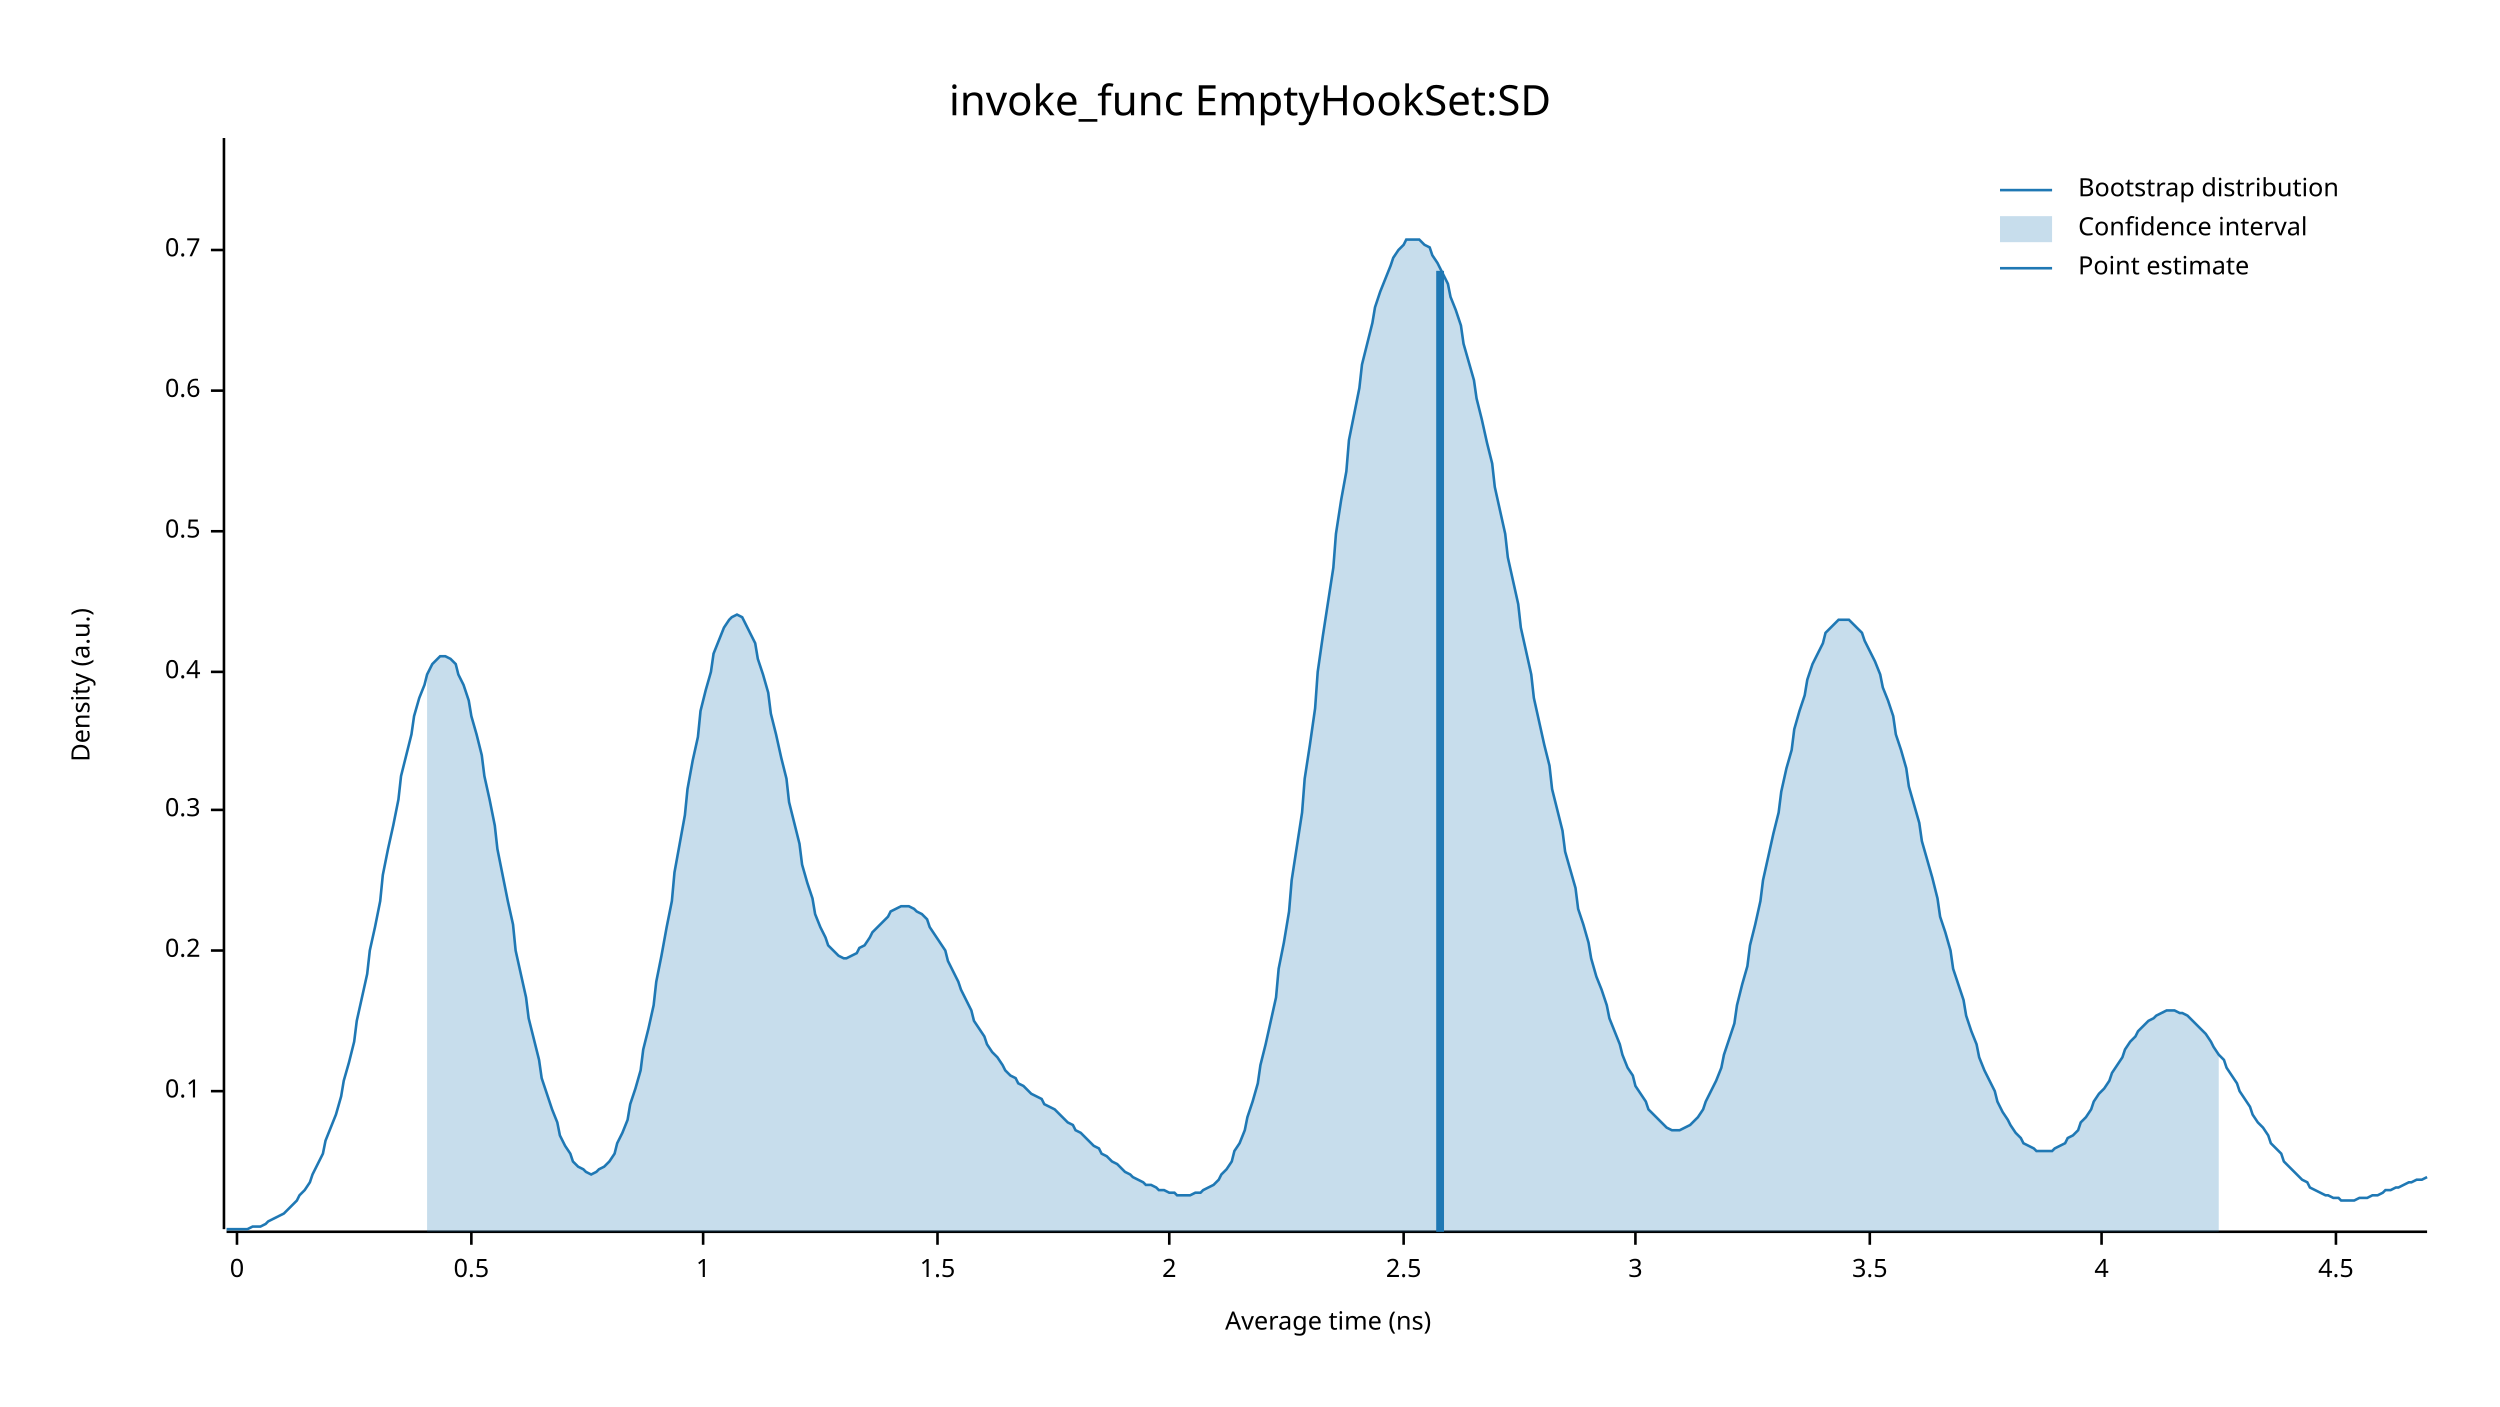
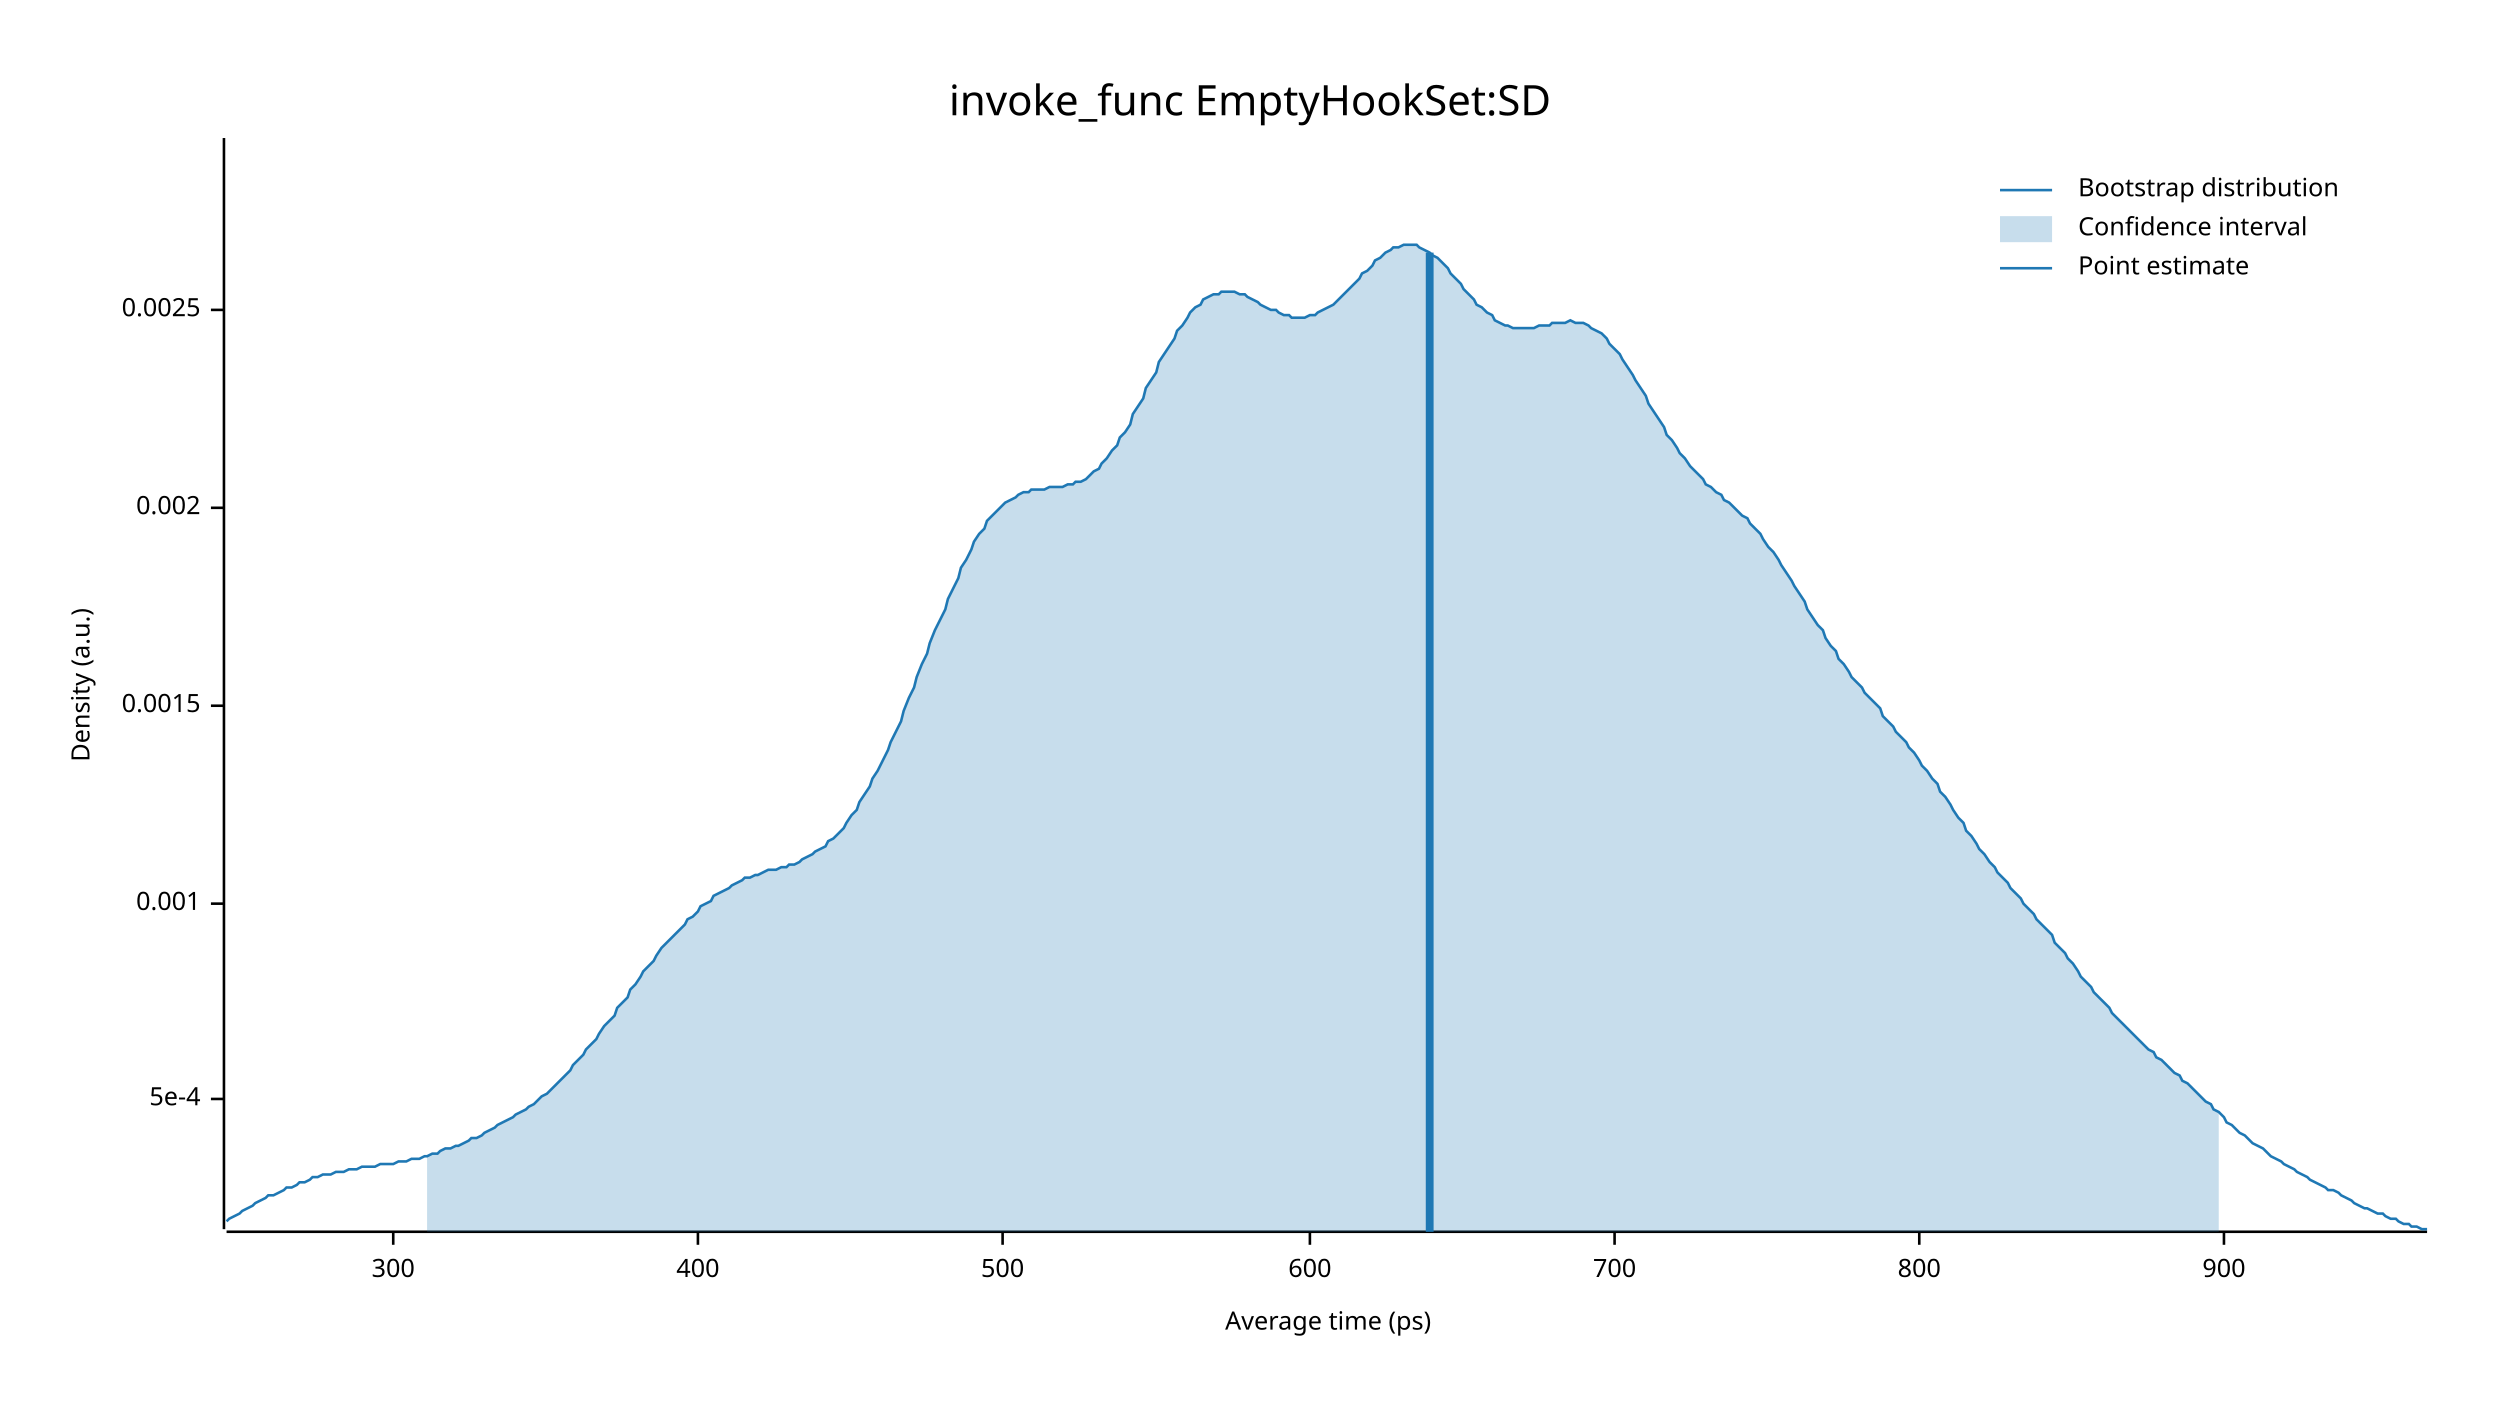
<svg xmlns="http://www.w3.org/2000/svg" width="960" height="540" viewBox="0 0 960 540">
  <text x="480" y="32" dy="0.76em" text-anchor="middle" font-family="sans-serif" font-size="16.129" opacity="1" fill="#000000">
invoke_func EmptyHookSet:SD
</text>
  <text x="27" y="263" dy="0.76em" text-anchor="middle" font-family="sans-serif" font-size="9.677" opacity="1" fill="#000000" transform="rotate(270, 27, 263)">
Density (a.u.)
</text>
  <text x="510" y="513" dy="-0.5ex" text-anchor="middle" font-family="sans-serif" font-size="9.677" opacity="1" fill="#000000">
- Average time (ns)
+ Average time (ps)
</text>
  <polyline fill="none" opacity="1" stroke="#000000" stroke-width="1" points="86,53 86,472 " />
-   <text x="77" y="419" dy="0.5ex" text-anchor="end" font-family="sans-serif" font-size="9.677" opacity="1" fill="#000000">
- 0.1
+   <text x="77" y="422" dy="0.5ex" text-anchor="end" font-family="sans-serif" font-size="9.677" opacity="1" fill="#000000">
+ 5e-4
</text>
-   <polyline fill="none" opacity="1" stroke="#000000" stroke-width="1" points="81,419 86,419 " />
-   <text x="77" y="365" dy="0.5ex" text-anchor="end" font-family="sans-serif" font-size="9.677" opacity="1" fill="#000000">
- 0.2
+   <polyline fill="none" opacity="1" stroke="#000000" stroke-width="1" points="81,422 86,422 " />
+   <text x="77" y="347" dy="0.5ex" text-anchor="end" font-family="sans-serif" font-size="9.677" opacity="1" fill="#000000">
+ 0.001
</text>
-   <polyline fill="none" opacity="1" stroke="#000000" stroke-width="1" points="81,365 86,365 " />
-   <text x="77" y="311" dy="0.5ex" text-anchor="end" font-family="sans-serif" font-size="9.677" opacity="1" fill="#000000">
- 0.3
+   <polyline fill="none" opacity="1" stroke="#000000" stroke-width="1" points="81,347 86,347 " />
+   <text x="77" y="271" dy="0.5ex" text-anchor="end" font-family="sans-serif" font-size="9.677" opacity="1" fill="#000000">
+ 0.0015
</text>
-   <polyline fill="none" opacity="1" stroke="#000000" stroke-width="1" points="81,311 86,311 " />
-   <text x="77" y="258" dy="0.5ex" text-anchor="end" font-family="sans-serif" font-size="9.677" opacity="1" fill="#000000">
- 0.4
+   <polyline fill="none" opacity="1" stroke="#000000" stroke-width="1" points="81,271 86,271 " />
+   <text x="77" y="195" dy="0.5ex" text-anchor="end" font-family="sans-serif" font-size="9.677" opacity="1" fill="#000000">
+ 0.002
</text>
-   <polyline fill="none" opacity="1" stroke="#000000" stroke-width="1" points="81,258 86,258 " />
-   <text x="77" y="204" dy="0.5ex" text-anchor="end" font-family="sans-serif" font-size="9.677" opacity="1" fill="#000000">
- 0.5
+   <polyline fill="none" opacity="1" stroke="#000000" stroke-width="1" points="81,195 86,195 " />
+   <text x="77" y="119" dy="0.5ex" text-anchor="end" font-family="sans-serif" font-size="9.677" opacity="1" fill="#000000">
+ 0.0025
</text>
-   <polyline fill="none" opacity="1" stroke="#000000" stroke-width="1" points="81,204 86,204 " />
-   <text x="77" y="150" dy="0.5ex" text-anchor="end" font-family="sans-serif" font-size="9.677" opacity="1" fill="#000000">
- 0.6
+   <polyline fill="none" opacity="1" stroke="#000000" stroke-width="1" points="81,119 86,119 " />
+   <polyline fill="none" opacity="1" stroke="#000000" stroke-width="1" points="87,473 932,473 " />
+   <text x="151" y="483" dy="0.76em" text-anchor="middle" font-family="sans-serif" font-size="9.677" opacity="1" fill="#000000">
+ 300
</text>
-   <polyline fill="none" opacity="1" stroke="#000000" stroke-width="1" points="81,150 86,150 " />
-   <text x="77" y="96" dy="0.5ex" text-anchor="end" font-family="sans-serif" font-size="9.677" opacity="1" fill="#000000">
- 0.7
+   <polyline fill="none" opacity="1" stroke="#000000" stroke-width="1" points="151,473 151,478 " />
+   <text x="268" y="483" dy="0.76em" text-anchor="middle" font-family="sans-serif" font-size="9.677" opacity="1" fill="#000000">
+ 400
</text>
-   <polyline fill="none" opacity="1" stroke="#000000" stroke-width="1" points="81,96 86,96 " />
-   <polyline fill="none" opacity="1" stroke="#000000" stroke-width="1" points="87,473 932,473 " />
-   <text x="91" y="483" dy="0.76em" text-anchor="middle" font-family="sans-serif" font-size="9.677" opacity="1" fill="#000000">
- 0
+   <polyline fill="none" opacity="1" stroke="#000000" stroke-width="1" points="268,473 268,478 " />
+   <text x="385" y="483" dy="0.76em" text-anchor="middle" font-family="sans-serif" font-size="9.677" opacity="1" fill="#000000">
+ 500
</text>
-   <polyline fill="none" opacity="1" stroke="#000000" stroke-width="1" points="91,473 91,478 " />
-   <text x="181" y="483" dy="0.76em" text-anchor="middle" font-family="sans-serif" font-size="9.677" opacity="1" fill="#000000">
- 0.5
+   <polyline fill="none" opacity="1" stroke="#000000" stroke-width="1" points="385,473 385,478 " />
+   <text x="503" y="483" dy="0.76em" text-anchor="middle" font-family="sans-serif" font-size="9.677" opacity="1" fill="#000000">
+ 600
</text>
-   <polyline fill="none" opacity="1" stroke="#000000" stroke-width="1" points="181,473 181,478 " />
-   <text x="270" y="483" dy="0.76em" text-anchor="middle" font-family="sans-serif" font-size="9.677" opacity="1" fill="#000000">
- 1
+   <polyline fill="none" opacity="1" stroke="#000000" stroke-width="1" points="503,473 503,478 " />
+   <text x="620" y="483" dy="0.76em" text-anchor="middle" font-family="sans-serif" font-size="9.677" opacity="1" fill="#000000">
+ 700
</text>
-   <polyline fill="none" opacity="1" stroke="#000000" stroke-width="1" points="270,473 270,478 " />
-   <text x="360" y="483" dy="0.76em" text-anchor="middle" font-family="sans-serif" font-size="9.677" opacity="1" fill="#000000">
- 1.5
+   <polyline fill="none" opacity="1" stroke="#000000" stroke-width="1" points="620,473 620,478 " />
+   <text x="737" y="483" dy="0.76em" text-anchor="middle" font-family="sans-serif" font-size="9.677" opacity="1" fill="#000000">
+ 800
</text>
-   <polyline fill="none" opacity="1" stroke="#000000" stroke-width="1" points="360,473 360,478 " />
-   <text x="449" y="483" dy="0.76em" text-anchor="middle" font-family="sans-serif" font-size="9.677" opacity="1" fill="#000000">
- 2
+   <polyline fill="none" opacity="1" stroke="#000000" stroke-width="1" points="737,473 737,478 " />
+   <text x="854" y="483" dy="0.76em" text-anchor="middle" font-family="sans-serif" font-size="9.677" opacity="1" fill="#000000">
+ 900
</text>
-   <polyline fill="none" opacity="1" stroke="#000000" stroke-width="1" points="449,473 449,478 " />
-   <text x="539" y="483" dy="0.76em" text-anchor="middle" font-family="sans-serif" font-size="9.677" opacity="1" fill="#000000">
- 2.5
- </text>
-   <polyline fill="none" opacity="1" stroke="#000000" stroke-width="1" points="539,473 539,478 " />
-   <text x="628" y="483" dy="0.76em" text-anchor="middle" font-family="sans-serif" font-size="9.677" opacity="1" fill="#000000">
- 3
- </text>
-   <polyline fill="none" opacity="1" stroke="#000000" stroke-width="1" points="628,473 628,478 " />
-   <text x="718" y="483" dy="0.76em" text-anchor="middle" font-family="sans-serif" font-size="9.677" opacity="1" fill="#000000">
- 3.5
- </text>
-   <polyline fill="none" opacity="1" stroke="#000000" stroke-width="1" points="718,473 718,478 " />
-   <text x="807" y="483" dy="0.76em" text-anchor="middle" font-family="sans-serif" font-size="9.677" opacity="1" fill="#000000">
- 4
- </text>
-   <polyline fill="none" opacity="1" stroke="#000000" stroke-width="1" points="807,473 807,478 " />
-   <text x="897" y="483" dy="0.76em" text-anchor="middle" font-family="sans-serif" font-size="9.677" opacity="1" fill="#000000">
- 4.5
- </text>
-   <polyline fill="none" opacity="1" stroke="#000000" stroke-width="1" points="897,473 897,478 " />
-   <polyline fill="none" opacity="1" stroke="#1F78B4" stroke-width="1" points="87,472 88,472 90,472 92,472 93,472 95,472 97,471 98,471 100,471 102,470 103,469 105,468 107,467 109,466 110,465 112,463 114,461 115,459 117,457 119,454 120,451 122,447 124,443 125,438 127,433 129,428 131,421 132,415 134,408 136,400 137,392 139,383 141,374 142,365 144,356 146,346 147,336 149,326 151,317 153,307 154,298 156,290 158,282 159,275 161,268 163,263 164,259 166,255 168,253 169,252 171,252 173,253 175,255 176,259 178,263 180,269 181,275 183,282 185,290 186,298 188,307 190,317 191,326 193,336 195,346 197,355 198,365 200,374 202,383 203,391 205,399 207,407 208,414 210,420 212,426 214,431 215,436 217,440 219,443 220,446 222,448 224,449 225,450 227,451 229,450 230,449 232,448 234,446 236,443 237,439 239,435 241,430 242,424 244,418 246,411 247,403 249,395 251,386 252,377 254,367 256,356 258,346 259,335 261,324 263,313 264,303 266,292 268,283 269,273 271,265 273,258 274,251 276,246 278,241 280,238 281,237 283,236 285,237 286,239 288,243 290,247 291,253 293,259 295,266 296,274 298,282 300,291 302,299 303,308 305,316 307,324 308,332 310,339 312,345 313,351 315,356 317,360 318,363 320,365 322,367 324,368 325,368 327,367 329,366 330,364 332,363 334,360 335,358 337,356 339,354 341,352 342,350 344,349 346,348 347,348 349,348 351,349 352,350 354,351 356,353 357,356 359,359 361,362 363,365 364,369 366,373 368,377 369,380 371,384 373,388 374,392 376,395 378,398 379,401 381,404 383,406 385,409 386,411 388,413 390,414 391,416 393,417 395,419 396,420 398,421 400,422 401,424 403,425 405,426 407,428 408,429 410,431 412,432 413,434 415,435 417,437 418,438 420,440 422,441 423,443 425,444 427,446 429,447 430,448 432,450 434,451 435,452 437,453 439,454 440,455 442,455 444,456 445,457 447,457 449,458 451,458 452,459 454,459 456,459 457,459 459,458 461,458 462,457 464,456 466,455 468,453 469,451 471,449 473,446 474,442 476,439 478,434 479,429 481,423 483,416 484,409 486,401 488,392 490,383 491,372 493,362 495,350 496,338 498,325 500,312 501,299 503,286 505,272 506,258 508,244 510,231 512,218 513,205 515,192 517,181 518,169 520,159 522,149 523,140 525,132 527,124 528,118 530,112 532,107 534,102 535,99 537,96 539,94 540,92 542,92 544,92 545,92 547,94 549,95 550,98 552,101 554,105 556,109 557,114 559,119 561,125 562,132 564,139 566,146 567,153 569,161 571,170 573,178 574,187 576,196 578,205 579,214 581,223 583,232 584,241 586,250 588,259 589,268 591,277 593,286 595,294 596,303 598,311 600,319 601,327 603,334 605,341 606,349 608,355 610,362 611,368 613,375 615,380 617,386 618,391 620,396 622,401 623,405 625,410 627,413 628,417 630,420 632,423 633,426 635,428 637,430 639,432 640,433 642,434 644,434 645,434 647,433 649,432 650,431 652,429 654,426 655,423 657,419 659,415 661,410 662,405 664,399 666,393 667,386 669,378 671,371 672,363 674,355 676,346 677,338 679,329 681,320 683,312 684,304 686,295 688,288 689,280 691,273 693,267 694,261 696,255 698,251 700,247 701,243 703,241 705,239 706,238 708,238 710,238 711,239 713,241 715,243 716,246 718,250 720,254 722,259 723,264 725,269 727,275 728,282 730,288 732,295 733,302 735,309 737,316 738,323 740,330 742,337 744,345 745,352 747,358 749,365 750,372 752,378 754,384 755,390 757,396 759,401 760,406 762,411 764,415 766,419 767,423 769,427 771,430 772,432 774,435 776,437 777,439 779,440 781,441 782,442 784,442 786,442 788,442 789,441 791,440 793,439 794,437 796,436 798,434 799,431 801,429 803,426 804,423 806,420 808,418 810,415 811,412 813,409 815,406 816,403 818,400 820,398 821,396 823,394 825,392 827,391 828,390 830,389 832,388 833,388 835,388 837,389 838,389 840,390 842,392 843,393 845,395 847,397 849,400 850,402 852,405 854,407 855,410 857,413 859,416 860,419 862,422 864,425 865,428 867,431 869,433 871,436 872,439 874,441 876,443 877,446 879,448 881,450 882,451 884,453 886,454 887,456 889,457 891,458 893,459 894,459 896,460 898,460 899,461 901,461 903,461 904,461 906,460 908,460 909,460 911,459 913,459 915,458 916,457 918,457 920,456 921,456 923,455 925,454 926,454 928,453 930,453 932,452 " />
-   <polygon opacity="0.25" fill="#1F78B4" points="164,259 166,255 168,253 169,252 171,252 173,253 175,255 176,259 178,263 180,269 181,275 183,282 185,290 186,298 188,307 190,317 191,326 193,336 195,346 197,355 198,365 200,374 202,383 203,391 205,399 207,407 208,414 210,420 212,426 214,431 215,436 217,440 219,443 220,446 222,448 224,449 225,450 227,451 229,450 230,449 232,448 234,446 236,443 237,439 239,435 241,430 242,424 244,418 246,411 247,403 249,395 251,386 252,377 254,367 256,356 258,346 259,335 261,324 263,313 264,303 266,292 268,283 269,273 271,265 273,258 274,251 276,246 278,241 280,238 281,237 283,236 285,237 286,239 288,243 290,247 291,253 293,259 295,266 296,274 298,282 300,291 302,299 303,308 305,316 307,324 308,332 310,339 312,345 313,351 315,356 317,360 318,363 320,365 322,367 324,368 325,368 327,367 329,366 330,364 332,363 334,360 335,358 337,356 339,354 341,352 342,350 344,349 346,348 347,348 349,348 351,349 352,350 354,351 356,353 357,356 359,359 361,362 363,365 364,369 366,373 368,377 369,380 371,384 373,388 374,392 376,395 378,398 379,401 381,404 383,406 385,409 386,411 388,413 390,414 391,416 393,417 395,419 396,420 398,421 400,422 401,424 403,425 405,426 407,428 408,429 410,431 412,432 413,434 415,435 417,437 418,438 420,440 422,441 423,443 425,444 427,446 429,447 430,448 432,450 434,451 435,452 437,453 439,454 440,455 442,455 444,456 445,457 447,457 449,458 451,458 452,459 454,459 456,459 457,459 459,458 461,458 462,457 464,456 466,455 468,453 469,451 471,449 473,446 474,442 476,439 478,434 479,429 481,423 483,416 484,409 486,401 488,392 490,383 491,372 493,362 495,350 496,338 498,325 500,312 501,299 503,286 505,272 506,258 508,244 510,231 512,218 513,205 515,192 517,181 518,169 520,159 522,149 523,140 525,132 527,124 528,118 530,112 532,107 534,102 535,99 537,96 539,94 540,92 542,92 544,92 545,92 547,94 549,95 550,98 552,101 554,105 556,109 557,114 559,119 561,125 562,132 564,139 566,146 567,153 569,161 571,170 573,178 574,187 576,196 578,205 579,214 581,223 583,232 584,241 586,250 588,259 589,268 591,277 593,286 595,294 596,303 598,311 600,319 601,327 603,334 605,341 606,349 608,355 610,362 611,368 613,375 615,380 617,386 618,391 620,396 622,401 623,405 625,410 627,413 628,417 630,420 632,423 633,426 635,428 637,430 639,432 640,433 642,434 644,434 645,434 647,433 649,432 650,431 652,429 654,426 655,423 657,419 659,415 661,410 662,405 664,399 666,393 667,386 669,378 671,371 672,363 674,355 676,346 677,338 679,329 681,320 683,312 684,304 686,295 688,288 689,280 691,273 693,267 694,261 696,255 698,251 700,247 701,243 703,241 705,239 706,238 708,238 710,238 711,239 713,241 715,243 716,246 718,250 720,254 722,259 723,264 725,269 727,275 728,282 730,288 732,295 733,302 735,309 737,316 738,323 740,330 742,337 744,345 745,352 747,358 749,365 750,372 752,378 754,384 755,390 757,396 759,401 760,406 762,411 764,415 766,419 767,423 769,427 771,430 772,432 774,435 776,437 777,439 779,440 781,441 782,442 784,442 786,442 788,442 789,441 791,440 793,439 794,437 796,436 798,434 799,431 801,429 803,426 804,423 806,420 808,418 810,415 811,412 813,409 815,406 816,403 818,400 820,398 821,396 823,394 825,392 827,391 828,390 830,389 832,388 833,388 835,388 837,389 838,389 840,390 842,392 843,393 845,395 847,397 849,400 850,402 852,405 852,473 164,473 " />
-   <polyline fill="none" opacity="1" stroke="#1F78B4" stroke-width="3" points="553,473 553,104 " />
+   <polyline fill="none" opacity="1" stroke="#000000" stroke-width="1" points="854,473 854,478 " />
+   <polyline fill="none" opacity="1" stroke="#1F78B4" stroke-width="1" points="87,469 88,468 90,467 92,466 93,465 95,464 97,463 98,462 100,461 102,460 103,459 105,459 107,458 109,457 110,456 112,456 114,455 115,454 117,454 119,453 120,452 122,452 124,451 125,451 127,451 129,450 131,450 132,450 134,449 136,449 137,449 139,448 141,448 142,448 144,448 146,447 147,447 149,447 151,447 153,446 154,446 156,446 158,445 159,445 161,445 163,444 164,444 166,443 168,443 169,442 171,441 173,441 175,440 176,440 178,439 180,438 181,437 183,437 185,436 186,435 188,434 190,433 191,432 193,431 195,430 197,429 198,428 200,427 202,426 203,425 205,424 207,422 208,421 210,420 212,418 214,416 215,415 217,413 219,411 220,409 222,407 224,405 225,403 227,401 229,399 230,397 232,394 234,392 236,390 237,387 239,385 241,383 242,380 244,378 246,375 247,373 249,371 251,369 252,367 254,364 256,362 258,360 259,359 261,357 263,355 264,353 266,352 268,350 269,348 271,347 273,346 274,344 276,343 278,342 280,341 281,340 283,339 285,338 286,337 288,337 290,336 291,336 293,335 295,334 296,334 298,334 300,333 302,333 303,332 305,332 307,331 308,330 310,329 312,328 313,327 315,326 317,325 318,323 320,322 322,320 324,318 325,316 327,313 329,311 330,308 332,305 334,302 335,299 337,296 339,292 341,288 342,285 344,281 346,277 347,273 349,268 351,264 352,260 354,255 356,251 357,247 359,242 361,238 363,234 364,230 366,226 368,222 369,218 371,215 373,211 374,208 376,205 378,203 379,200 381,198 383,196 385,194 386,193 388,192 390,191 391,190 393,189 395,189 396,188 398,188 400,188 401,188 403,187 405,187 407,187 408,187 410,186 412,186 413,185 415,185 417,184 418,183 420,181 422,180 423,178 425,176 427,173 429,171 430,168 432,166 434,163 435,159 437,156 439,153 440,149 442,146 444,143 445,139 447,136 449,133 451,130 452,127 454,125 456,122 457,120 459,118 461,117 462,115 464,114 466,113 468,113 469,112 471,112 473,112 474,112 476,113 478,113 479,114 481,115 483,116 484,117 486,118 488,119 490,119 491,120 493,121 495,121 496,122 498,122 500,122 501,122 503,121 505,121 506,120 508,119 510,118 512,117 513,116 515,114 517,112 518,111 520,109 522,107 523,105 525,104 527,102 528,100 530,99 532,97 534,96 535,95 537,95 539,94 540,94 542,94 544,94 545,95 547,96 549,97 550,98 552,99 554,101 556,103 557,105 559,107 561,109 562,111 564,113 566,115 567,117 569,118 571,120 573,121 574,123 576,124 578,125 579,125 581,126 583,126 584,126 586,126 588,126 589,126 591,125 593,125 595,125 596,124 598,124 600,124 601,124 603,123 605,124 606,124 608,124 610,125 611,126 613,127 615,128 617,130 618,132 620,134 622,136 623,138 625,141 627,144 628,146 630,149 632,152 633,155 635,158 637,161 639,164 640,167 642,169 644,172 645,174 647,176 649,179 650,180 652,182 654,184 655,186 657,187 659,189 661,190 662,192 664,193 666,195 667,196 669,198 671,199 672,201 674,203 676,205 677,207 679,210 681,212 683,215 684,217 686,220 688,223 689,225 691,228 693,231 694,234 696,237 698,240 700,242 701,245 703,248 705,250 706,253 708,255 710,258 711,260 713,262 715,264 716,266 718,268 720,270 722,272 723,275 725,277 727,279 728,281 730,283 732,285 733,287 735,289 737,292 738,294 740,296 742,299 744,301 745,304 747,306 749,309 750,311 752,314 754,316 755,319 757,321 759,324 760,326 762,328 764,331 766,333 767,335 769,337 771,339 772,341 774,343 776,345 777,347 779,349 781,351 782,353 784,355 786,357 788,359 789,362 791,364 793,366 794,368 796,370 798,373 799,375 801,377 803,379 804,381 806,383 808,385 810,387 811,389 813,391 815,393 816,394 818,396 820,398 821,399 823,401 825,403 827,404 828,406 830,407 832,409 833,410 835,412 837,413 838,415 840,416 842,418 843,419 845,421 847,423 849,424 850,426 852,427 854,429 855,431 857,432 859,434 860,435 862,436 864,438 865,439 867,440 869,441 871,443 872,444 874,445 876,446 877,447 879,448 881,449 882,450 884,451 886,452 887,453 889,454 891,455 893,456 894,457 896,457 898,458 899,459 901,460 903,461 904,462 906,463 908,464 909,464 911,465 913,466 915,466 916,467 918,468 920,468 921,469 923,470 925,470 926,471 928,471 930,472 932,472 " />
+   <polygon opacity="0.25" fill="#1F78B4" points="164,444 166,443 168,443 169,442 171,441 173,441 175,440 176,440 178,439 180,438 181,437 183,437 185,436 186,435 188,434 190,433 191,432 193,431 195,430 197,429 198,428 200,427 202,426 203,425 205,424 207,422 208,421 210,420 212,418 214,416 215,415 217,413 219,411 220,409 222,407 224,405 225,403 227,401 229,399 230,397 232,394 234,392 236,390 237,387 239,385 241,383 242,380 244,378 246,375 247,373 249,371 251,369 252,367 254,364 256,362 258,360 259,359 261,357 263,355 264,353 266,352 268,350 269,348 271,347 273,346 274,344 276,343 278,342 280,341 281,340 283,339 285,338 286,337 288,337 290,336 291,336 293,335 295,334 296,334 298,334 300,333 302,333 303,332 305,332 307,331 308,330 310,329 312,328 313,327 315,326 317,325 318,323 320,322 322,320 324,318 325,316 327,313 329,311 330,308 332,305 334,302 335,299 337,296 339,292 341,288 342,285 344,281 346,277 347,273 349,268 351,264 352,260 354,255 356,251 357,247 359,242 361,238 363,234 364,230 366,226 368,222 369,218 371,215 373,211 374,208 376,205 378,203 379,200 381,198 383,196 385,194 386,193 388,192 390,191 391,190 393,189 395,189 396,188 398,188 400,188 401,188 403,187 405,187 407,187 408,187 410,186 412,186 413,185 415,185 417,184 418,183 420,181 422,180 423,178 425,176 427,173 429,171 430,168 432,166 434,163 435,159 437,156 439,153 440,149 442,146 444,143 445,139 447,136 449,133 451,130 452,127 454,125 456,122 457,120 459,118 461,117 462,115 464,114 466,113 468,113 469,112 471,112 473,112 474,112 476,113 478,113 479,114 481,115 483,116 484,117 486,118 488,119 490,119 491,120 493,121 495,121 496,122 498,122 500,122 501,122 503,121 505,121 506,120 508,119 510,118 512,117 513,116 515,114 517,112 518,111 520,109 522,107 523,105 525,104 527,102 528,100 530,99 532,97 534,96 535,95 537,95 539,94 540,94 542,94 544,94 545,95 547,96 549,97 550,98 552,99 554,101 556,103 557,105 559,107 561,109 562,111 564,113 566,115 567,117 569,118 571,120 573,121 574,123 576,124 578,125 579,125 581,126 583,126 584,126 586,126 588,126 589,126 591,125 593,125 595,125 596,124 598,124 600,124 601,124 603,123 605,124 606,124 608,124 610,125 611,126 613,127 615,128 617,130 618,132 620,134 622,136 623,138 625,141 627,144 628,146 630,149 632,152 633,155 635,158 637,161 639,164 640,167 642,169 644,172 645,174 647,176 649,179 650,180 652,182 654,184 655,186 657,187 659,189 661,190 662,192 664,193 666,195 667,196 669,198 671,199 672,201 674,203 676,205 677,207 679,210 681,212 683,215 684,217 686,220 688,223 689,225 691,228 693,231 694,234 696,237 698,240 700,242 701,245 703,248 705,250 706,253 708,255 710,258 711,260 713,262 715,264 716,266 718,268 720,270 722,272 723,275 725,277 727,279 728,281 730,283 732,285 733,287 735,289 737,292 738,294 740,296 742,299 744,301 745,304 747,306 749,309 750,311 752,314 754,316 755,319 757,321 759,324 760,326 762,328 764,331 766,333 767,335 769,337 771,339 772,341 774,343 776,345 777,347 779,349 781,351 782,353 784,355 786,357 788,359 789,362 791,364 793,366 794,368 796,370 798,373 799,375 801,377 803,379 804,381 806,383 808,385 810,387 811,389 813,391 815,393 816,394 818,396 820,398 821,399 823,401 825,403 827,404 828,406 830,407 832,409 833,410 835,412 837,413 838,415 840,416 842,418 843,419 845,421 847,423 849,424 850,426 852,427 852,473 164,473 " />
+   <polyline fill="none" opacity="1" stroke="#1F78B4" stroke-width="3" points="549,473 549,97 " />
  <text x="798" y="68" dy="0.76em" text-anchor="start" font-family="sans-serif" font-size="9.677" opacity="1" fill="#000000">
Bootstrap distribution
</text>
  <text x="798" y="83" dy="0.76em" text-anchor="start" font-family="sans-serif" font-size="9.677" opacity="1" fill="#000000">
Confidence interval
</text>
  <text x="798" y="98" dy="0.76em" text-anchor="start" font-family="sans-serif" font-size="9.677" opacity="1" fill="#000000">
Point estimate
</text>
  <polyline fill="none" opacity="1" stroke="#1F78B4" stroke-width="1" points="768,73 788,73 " />
  <rect x="768" y="83" width="20" height="10" opacity="0.25" fill="#1F78B4" stroke="none" />
  <polyline fill="none" opacity="1" stroke="#1F78B4" stroke-width="1" points="768,103 788,103 " />
</svg>
